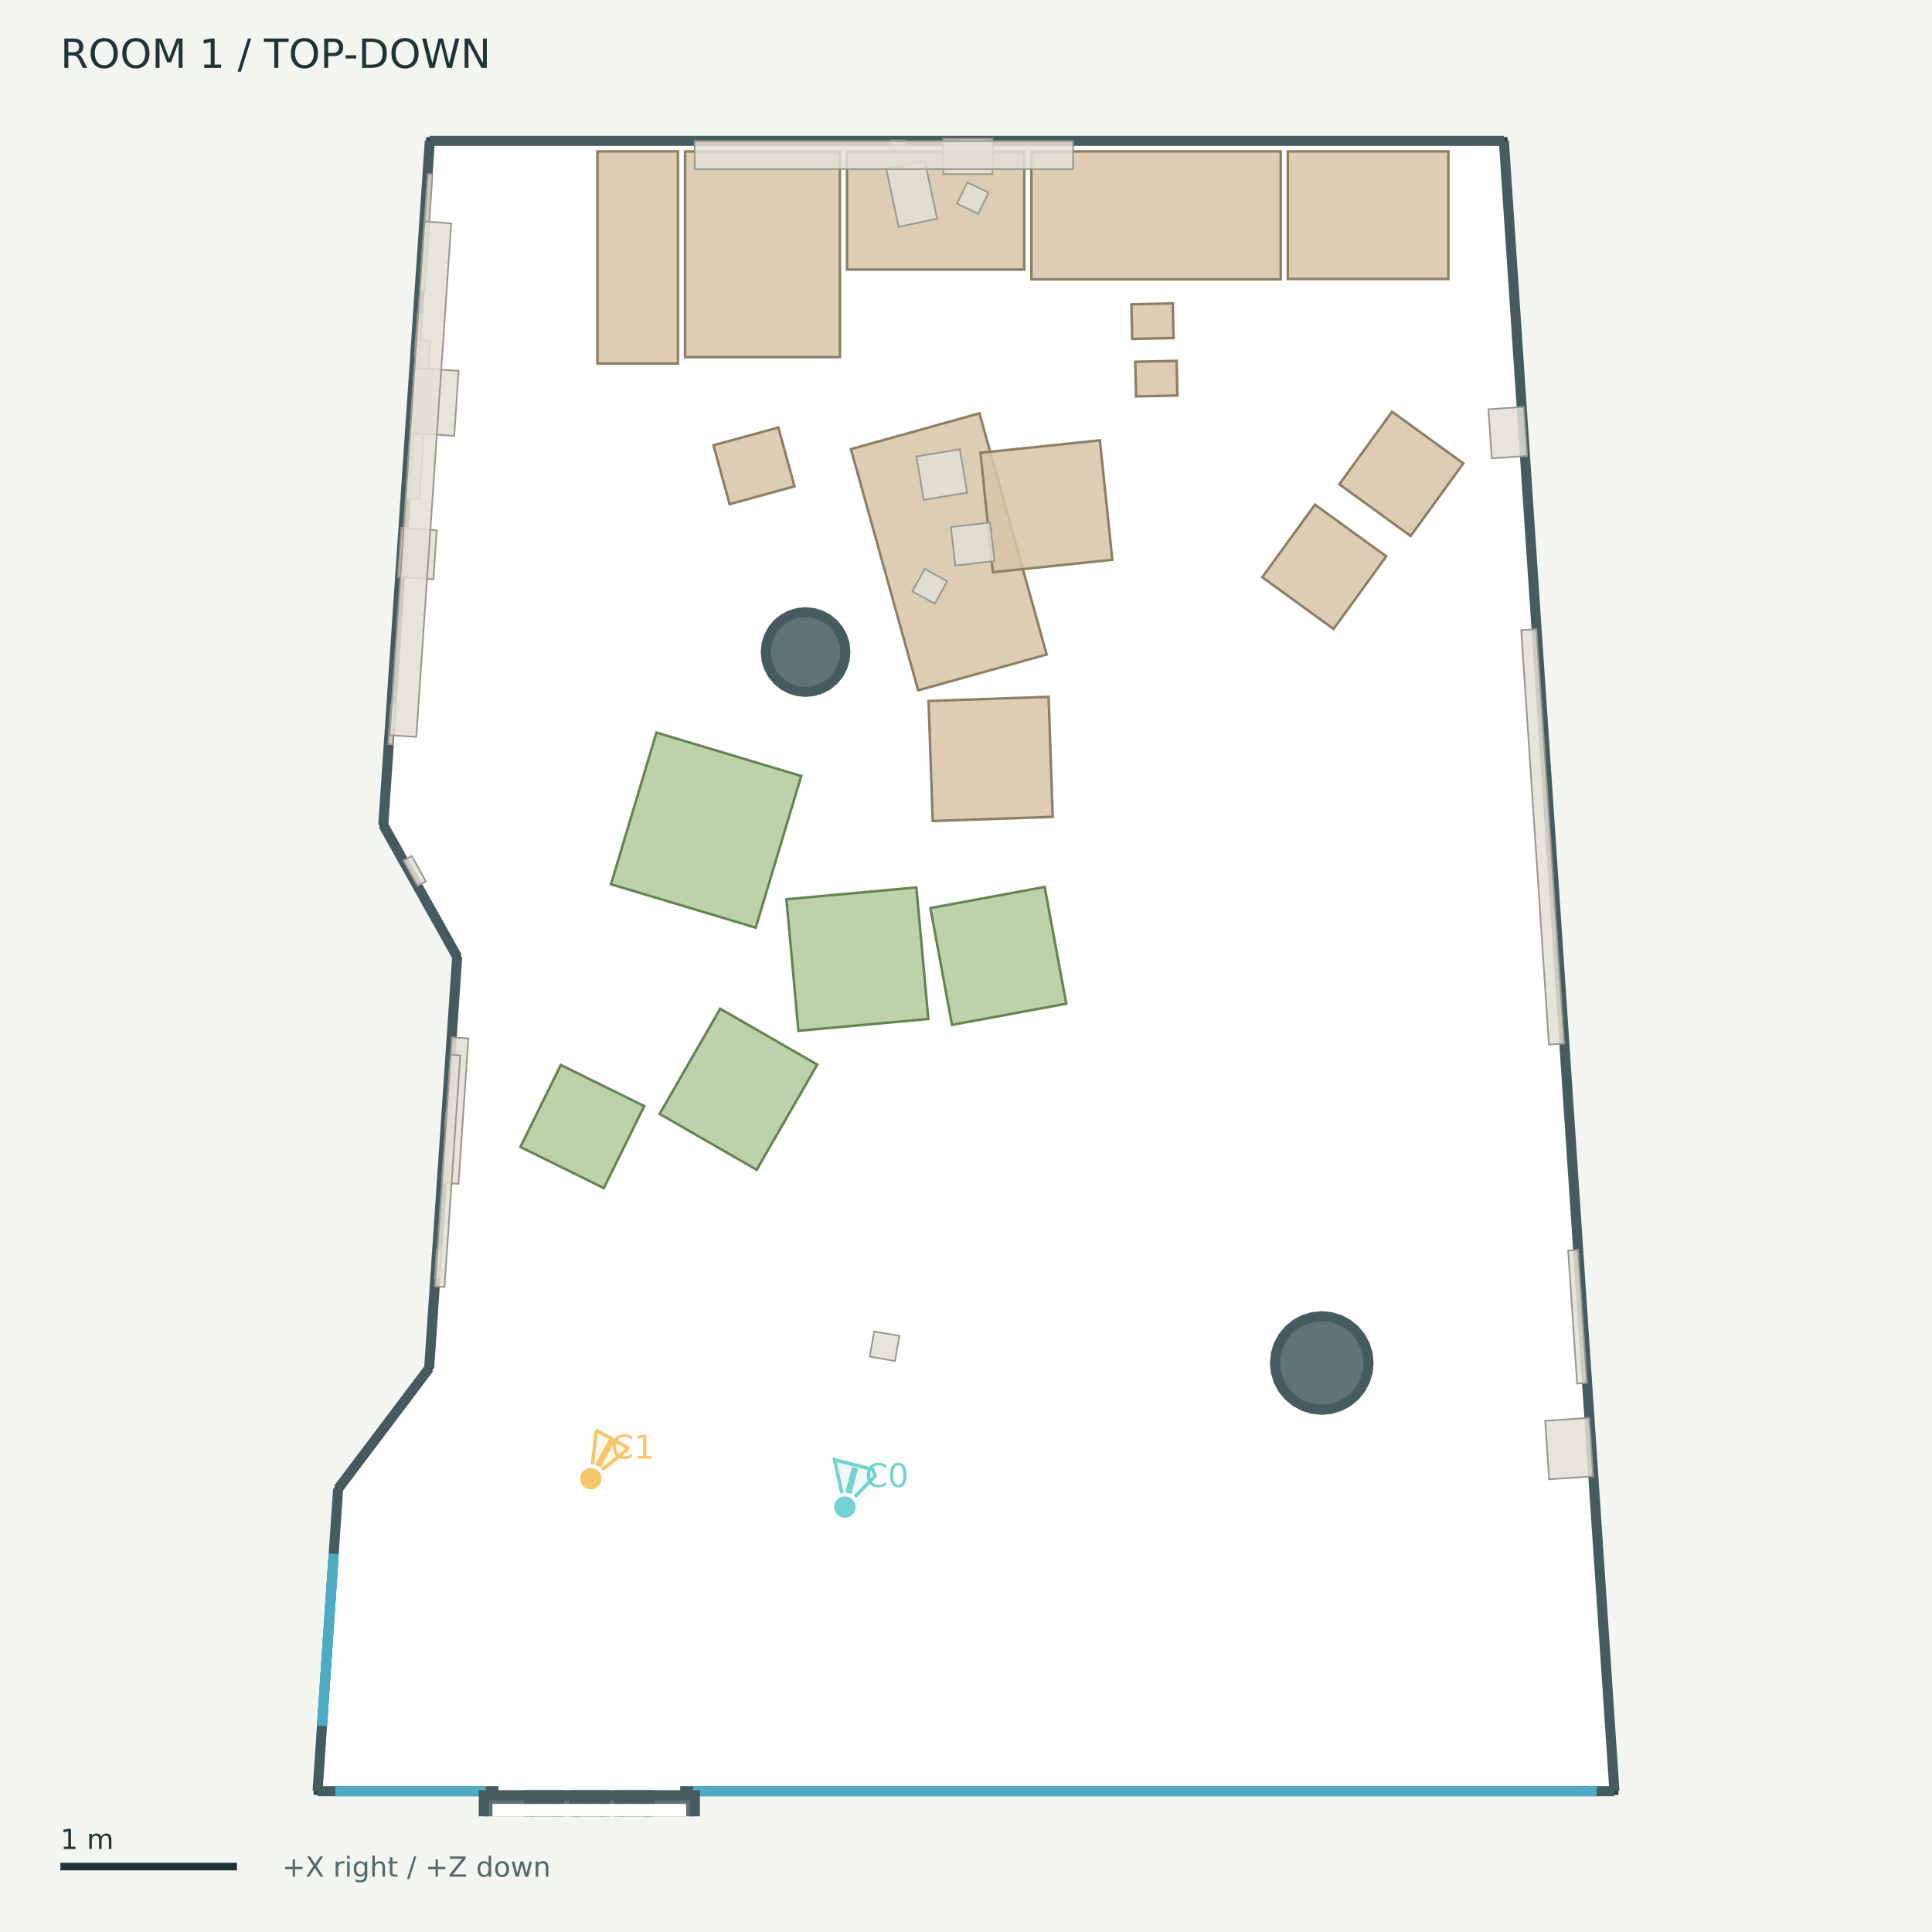
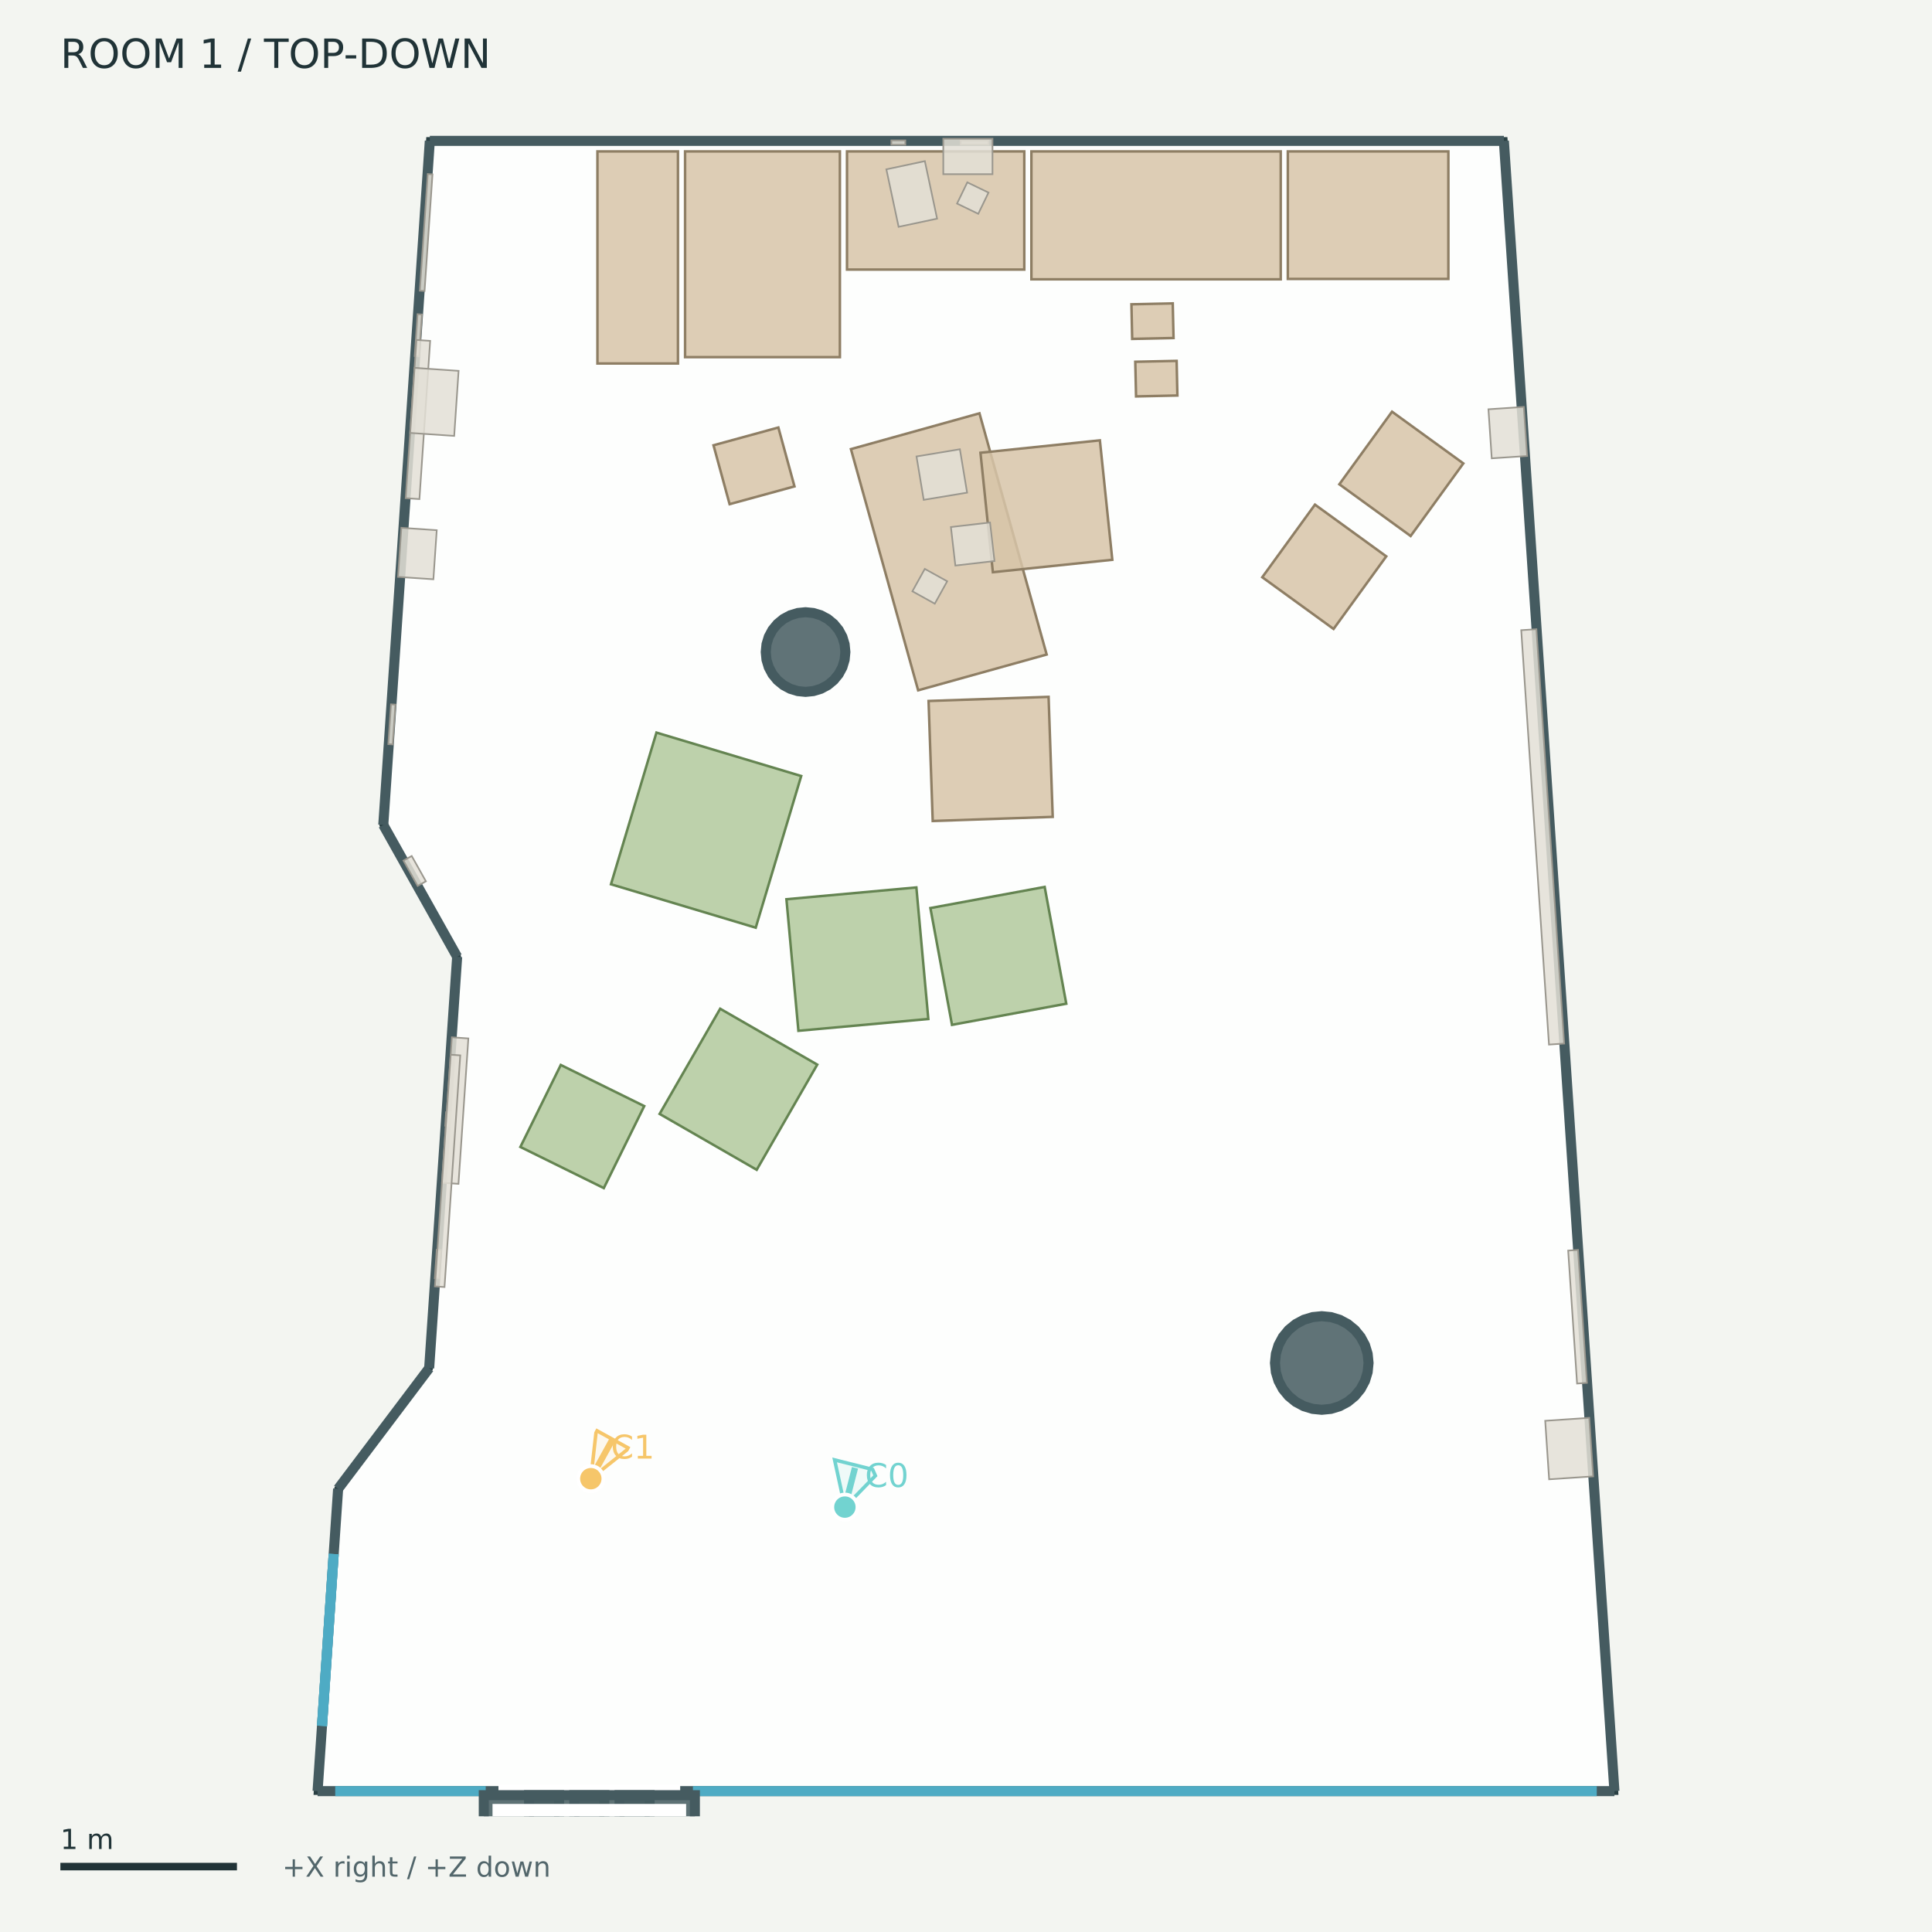
<svg xmlns="http://www.w3.org/2000/svg" width="768" height="768" viewBox="0 0 768 768">
  <rect width="100%" height="100%" fill="#f3f5f1" />
  <g font-family="DejaVu Sans">
    <defs>
      <clipPath id="map">
        <rect x="12" y="42" width="744" height="680" />
      </clipPath>
    </defs>
    <text x="24.00" y="27.00" font-size="16" fill="#203337">ROOM 1  /  TOP-DOWN</text>
    <g clip-path="url(#map)">
      <polygon points="170.86,56.00 597.81,56.00 641.76,712.00 126.24,712.00 134.41,591.82 170.60,543.86 181.73,380.35 152.36,327.94" fill="#ffffff" fill-opacity="0.85" stroke="#293f43" stroke-width="3" />
      <polygon points="336.05,259.20 335.75,262.29 334.85,265.26 333.38,267.99 331.41,270.39 329.02,272.36 326.28,273.82 323.31,274.72 320.22,275.03 317.14,274.72 314.17,273.82 311.43,272.36 309.03,270.39 307.06,267.99 305.60,265.26 304.70,262.29 304.40,259.20 304.70,256.11 305.60,253.14 307.06,250.41 309.03,248.01 311.43,246.04 314.17,244.58 317.14,243.68 320.22,243.37 323.31,243.68 326.28,244.58 329.02,246.04 331.41,248.01 333.38,250.41 334.85,253.14 335.75,256.11" fill="#455b60" fill-opacity="0.85" stroke="#455b60" stroke-width="4" />
      <polygon points="544.02,541.81 543.66,545.44 542.60,548.93 540.88,552.14 538.57,554.96 535.75,557.27 532.54,558.99 529.05,560.05 525.42,560.41 521.79,560.05 518.30,558.99 515.09,557.27 512.27,554.96 509.95,552.14 508.24,548.93 507.18,545.44 506.82,541.81 507.18,538.18 508.24,534.69 509.95,531.48 512.27,528.66 515.09,526.35 518.30,524.63 521.79,523.57 525.42,523.21 529.05,523.57 532.54,524.63 535.75,526.35 538.57,528.66 540.88,531.48 542.60,534.69 543.66,538.18" fill="#455b60" fill-opacity="0.85" stroke="#455b60" stroke-width="4" />
      <polyline points="170.86,56.00 597.81,56.00" fill="#455b60" fill-opacity="0.85" stroke="#455b60" stroke-width="4" />
      <polyline points="597.81,56.00 641.76,712.00" fill="#455b60" fill-opacity="0.85" stroke="#455b60" stroke-width="4" />
      <polyline points="641.76,712.00 126.24,712.00" fill="#455b60" fill-opacity="0.85" stroke="#455b60" stroke-width="4" />
      <polyline points="126.24,712.00 134.41,591.82" fill="#455b60" fill-opacity="0.85" stroke="#455b60" stroke-width="4" />
      <polyline points="134.41,591.82 170.60,543.86" fill="#455b60" fill-opacity="0.85" stroke="#455b60" stroke-width="4" />
      <polyline points="170.60,543.86 181.73,380.35" fill="#455b60" fill-opacity="0.85" stroke="#455b60" stroke-width="4" />
      <polyline points="181.73,380.35 152.36,327.94" fill="#455b60" fill-opacity="0.85" stroke="#455b60" stroke-width="4" />
      <polyline points="152.36,327.94 170.86,56.00" fill="#455b60" fill-opacity="0.85" stroke="#455b60" stroke-width="4" />
      <polyline points="128.00,686.08 132.65,617.74" fill="none" fill-opacity="0.85" stroke="#4eabc4" stroke-width="4" />
      <polyline points="128.00,686.08 132.65,617.74" fill="none" fill-opacity="0.85" stroke="#4eabc4" stroke-width="4" />
      <polyline points="133.26,712.00 193.08,712.00" fill="none" fill-opacity="0.85" stroke="#4eabc4" stroke-width="4" />
      <polyline points="275.45,712.00 634.74,712.00" fill="none" fill-opacity="0.85" stroke="#4eabc4" stroke-width="4" />
      <polyline points="198.14,712.00 270.39,712.00" fill="none" fill-opacity="0.85" stroke="#ffffff" stroke-width="5" />
      <polygon points="192.31,713.61 222.24,713.61 222.24,728.68 192.31,728.68" fill="#455b60" fill-opacity="0.85" stroke="#455b60" stroke-width="4" />
      <polygon points="210.30,713.61 240.23,713.61 240.23,728.68 210.30,728.68" fill="#455b60" fill-opacity="0.85" stroke="#455b60" stroke-width="4" />
      <polygon points="228.30,713.61 258.22,713.61 258.22,728.68 228.30,728.68" fill="#455b60" fill-opacity="0.85" stroke="#455b60" stroke-width="4" />
      <polygon points="246.29,713.61 276.22,713.61 276.22,728.68 246.29,728.68" fill="#455b60" fill-opacity="0.85" stroke="#455b60" stroke-width="4" />
      <polygon points="198.28,719.58 270.25,719.58 270.25,722.71 198.28,722.71" fill="none" fill-opacity="0.85" stroke="#ffffff" stroke-width="5" />
      <polygon points="336.70,60.19 407.17,60.19 407.17,107.16 336.70,107.16" fill="#d7c4a8" fill-opacity="0.85" stroke="#8e7e64" stroke-width="1" />
      <polygon points="410.00,60.19 509.11,60.19 509.11,111.03 410.00,111.03" fill="#d7c4a8" fill-opacity="0.85" stroke="#8e7e64" stroke-width="1" />
      <polygon points="511.93,60.19 575.75,60.19 575.75,110.88 511.93,110.88" fill="#d7c4a8" fill-opacity="0.85" stroke="#8e7e64" stroke-width="1" />
      <polygon points="272.33,60.19 333.87,60.19 333.87,141.97 272.33,141.97" fill="#d7c4a8" fill-opacity="0.85" stroke="#8e7e64" stroke-width="1" />
      <polygon points="237.49,60.19 269.50,60.19 269.50,144.49 237.49,144.49" fill="#d7c4a8" fill-opacity="0.85" stroke="#8e7e64" stroke-width="1" />
      <polygon points="364.98,274.41 338.26,178.53 389.35,164.30 416.06,260.18" fill="#d7c4a8" fill-opacity="0.85" stroke="#8e7e64" stroke-width="1" />
      <polygon points="394.68,227.46 389.75,179.98 437.22,175.04 442.16,222.52" fill="#d7c4a8" fill-opacity="0.85" stroke="#8e7e64" stroke-width="1" />
      <polygon points="369.12,278.65 416.83,277.01 418.47,324.72 370.77,326.36" fill="#d7c4a8" fill-opacity="0.85" stroke="#8e7e64" stroke-width="1" />
      <polygon points="532.41,192.51 553.35,163.65 581.69,184.21 560.75,213.07" fill="#d7c4a8" fill-opacity="0.85" stroke="#8e7e64" stroke-width="1" />
      <polygon points="206.86,455.93 222.92,423.34 256.09,439.69 240.02,472.28" fill="#b1c99c" fill-opacity="0.85" stroke="#648451" stroke-width="1" />
      <polygon points="450.06,134.72 449.76,120.96 466.19,120.60 466.50,134.36" fill="#d7c4a8" fill-opacity="0.85" stroke="#8e7e64" stroke-width="1" />
      <polygon points="309.41,169.94 315.82,193.35 290.03,200.41 283.63,177.00" fill="#d7c4a8" fill-opacity="0.85" stroke="#8e7e64" stroke-width="1" />
      <polygon points="262.21,442.80 286.28,400.99 324.87,423.20 300.80,465.01" fill="#b1c99c" fill-opacity="0.85" stroke="#648451" stroke-width="1" />
      <polygon points="242.87,351.51 260.95,291.22 318.49,308.48 300.41,368.77" fill="#b1c99c" fill-opacity="0.85" stroke="#648451" stroke-width="1" />
      <polygon points="317.38,409.76 312.62,357.46 364.27,352.77 369.02,405.06" fill="#b1c99c" fill-opacity="0.85" stroke="#648451" stroke-width="1" />
      <polygon points="423.86,398.99 378.43,407.39 369.85,360.97 415.27,352.57" fill="#b1c99c" fill-opacity="0.85" stroke="#648451" stroke-width="1" />
      <polygon points="501.77,229.46 522.72,200.60 551.06,221.16 530.11,250.02" fill="#d7c4a8" fill-opacity="0.85" stroke="#8e7e64" stroke-width="1" />
      <polygon points="451.60,157.58 451.29,143.81 467.73,143.45 468.03,157.22" fill="#d7c4a8" fill-opacity="0.85" stroke="#8e7e64" stroke-width="1" />
      <polygon points="154.36,295.80 155.43,279.99 157.18,280.10 156.10,295.92" fill="#e3dfd6" fill-opacity="0.85" stroke="#9a978e" stroke-width="0.65" />
      <polygon points="176.96,447.50 177.33,442.10 179.07,442.22 178.71,447.62" fill="#e3dfd6" fill-opacity="0.85" stroke="#9a978e" stroke-width="0.65" />
      <polygon points="172.84,508.11 173.61,496.80 175.35,496.92 174.58,508.23" fill="#e3dfd6" fill-opacity="0.85" stroke="#9a978e" stroke-width="0.65" />
      <polygon points="367.62,226.14 376.53,231.07 371.59,239.98 362.69,235.05" fill="#e3dfd6" fill-opacity="0.85" stroke="#9a978e" stroke-width="0.65" />
      <polygon points="364.32,181.45 381.57,178.58 384.44,195.83 367.19,198.70" fill="#e3dfd6" fill-opacity="0.85" stroke="#9a978e" stroke-width="0.65" />
      <polygon points="395.32,223.02 379.77,224.82 378.00,209.50 393.55,207.70" fill="#e3dfd6" fill-opacity="0.85" stroke="#9a978e" stroke-width="0.65" />
      <polygon points="367.64,64.05 372.51,86.92 357.21,90.17 352.34,67.31" fill="#e3dfd6" fill-opacity="0.85" stroke="#9a978e" stroke-width="0.65" />
      <polygon points="384.52,72.49 392.95,76.56 388.87,85.00 380.44,80.92" fill="#e3dfd6" fill-opacity="0.85" stroke="#9a978e" stroke-width="0.65" />
      <polygon points="381.87,55.81 393.01,55.81 393.01,57.55 381.87,57.55" fill="#e3dfd6" fill-opacity="0.85" stroke="#9a978e" stroke-width="0.65" />
      <polygon points="164.85,141.54 165.99,124.89 167.73,125.01 166.59,141.66" fill="#e3dfd6" fill-opacity="0.85" stroke="#9a978e" stroke-width="0.65" />
      <polygon points="354.33,55.81 359.88,55.81 359.88,57.55 354.33,57.55" fill="#e3dfd6" fill-opacity="0.85" stroke="#9a978e" stroke-width="0.65" />
      <polygon points="610.74,250.10 621.78,414.83 615.74,415.24 604.71,250.51" fill="#e3dfd6" fill-opacity="0.85" stroke="#9a978e" stroke-width="0.65" />
      <polygon points="161.27,198.03 165.55,135.13 171.00,135.50 166.73,198.40" fill="#e3dfd6" fill-opacity="0.85" stroke="#9a978e" stroke-width="0.65" />
      <polygon points="627.28,496.87 630.82,549.71 626.91,549.98 623.37,497.13" fill="#e3dfd6" fill-opacity="0.85" stroke="#9a978e" stroke-width="0.65" />
      <polygon points="175.69,470.15 179.62,412.34 186.18,412.79 182.25,470.60" fill="#e3dfd6" fill-opacity="0.85" stroke="#9a978e" stroke-width="0.65" />
      <polygon points="166.88,115.54 170.04,69.17 171.92,69.30 168.77,115.67" fill="#e3dfd6" fill-opacity="0.85" stroke="#9a978e" stroke-width="0.65" />
      <polygon points="172.88,511.36 179.15,419.26 182.96,419.52 176.70,511.62" fill="#e3dfd6" fill-opacity="0.85" stroke="#9a978e" stroke-width="0.65" />
      <polygon points="631.75,563.61 633.31,586.88 615.80,588.05 614.24,564.79" fill="#e3dfd6" fill-opacity="0.85" stroke="#9a978e" stroke-width="0.65" />
      <polygon points="163.04,172.09 164.80,146.23 182.30,147.42 180.55,173.28" fill="#e3dfd6" fill-opacity="0.85" stroke="#9a978e" stroke-width="0.65" />
      <polygon points="166.02,352.17 160.38,342.10 163.66,340.27 169.30,350.33" fill="#e3dfd6" fill-opacity="0.85" stroke="#9a978e" stroke-width="0.65" />
      <polygon points="374.97,55.15 394.53,55.15 394.53,69.24 374.97,69.24" fill="#e3dfd6" fill-opacity="0.85" stroke="#9a978e" stroke-width="0.65" />
      <polygon points="605.74,161.75 607.05,181.26 592.99,182.20 591.68,162.69" fill="#e3dfd6" fill-opacity="0.85" stroke="#9a978e" stroke-width="0.65" />
      <polygon points="158.22,229.32 159.55,209.80 173.61,210.76 172.28,230.27" fill="#e3dfd6" fill-opacity="0.85" stroke="#9a978e" stroke-width="0.65" />
-       <polygon points="154.87,292.21 168.75,88.04 179.37,88.76 165.48,292.93" fill="#e3dfd6" fill-opacity="0.85" stroke="#9a978e" stroke-width="0.65" />
-       <polygon points="276.15,56.07 426.56,56.07 426.56,67.21 276.15,67.21" fill="#e3dfd6" fill-opacity="0.85" stroke="#9a978e" stroke-width="0.65" />
-       <polygon points="347.51,529.27 357.51,531.01 355.77,541.02 345.76,539.28" fill="#e3dfd6" fill-opacity="0.85" stroke="#9a978e" stroke-width="0.65" />
      <g data-lens="pinhole">
        <polyline points="335.85,599.10 335.74,599.03 335.64,598.97 335.53,598.90 335.43,598.84 335.33,598.78 335.23,598.72 335.13,598.65 335.03,598.59 334.93,598.53 334.84,598.47 334.75,598.41 334.66,598.35 334.57,598.29 334.48,598.23 334.40,598.17 334.31,598.11 334.23,598.06 334.15,598.00 334.07,597.94 334.00,597.89 333.92,597.83 333.85,597.77 333.78,597.72 333.71,597.66 333.64,597.61 333.57,597.56 333.51,597.50 333.45,597.45 333.39,597.40 333.33,597.35 333.27,597.30 333.22,597.25" fill="none" stroke="#72d3d0" opacity="0.65" stroke-width="1.5" />
        <polygon points="331.77,580.33 346.88,584.13 347.98,586.63 335.85,599.10" fill="#72d3d0" fill-opacity="0.10" stroke="#72d3d0" stroke-width="1.4" />
        <polyline points="335.85,599.10 339.87,583.48" fill="none" stroke="#72d3d0" stroke-width="2.5" />
        <circle cx="335.852" cy="599.095" r="5" fill="#72d3d0" stroke="white" stroke-width="1.5" />
        <text x="343.85" y="591.10" font-size="13" fill="#72d3d0">C0</text>
      </g>
      <g data-lens="pinhole">
        <polyline points="234.86,587.80 234.89,587.70 234.92,587.61 234.94,587.52 234.96,587.42 234.97,587.33 234.97,587.24 234.97,587.15 234.97,587.05 234.95,586.96 234.93,586.87 234.91,586.77 234.88,586.68 234.85,586.59 234.81,586.50 234.76,586.40 234.71,586.31 234.65,586.22 234.59,586.13 234.52,586.03 234.44,585.94 234.36,585.85 234.28,585.76 234.18,585.66 234.09,585.57 233.98,585.48 233.88,585.39 233.76,585.30 233.64,585.21 233.52,585.12 233.39,585.03 233.25,584.94 233.11,584.85" fill="none" stroke="#f6c66a" opacity="0.65" stroke-width="1.5" />
        <polygon points="234.86,587.80 236.91,569.59 237.34,568.76 249.63,575.54 249.19,576.37" fill="#f6c66a" fill-opacity="0.10" stroke="#f6c66a" stroke-width="1.4" />
        <polyline points="234.86,587.80 243.27,572.57" fill="none" stroke="#f6c66a" stroke-width="2.5" />
        <circle cx="234.861" cy="587.796" r="5" fill="#f6c66a" stroke="white" stroke-width="1.5" />
        <text x="242.86" y="579.80" font-size="13" fill="#f6c66a">C1</text>
      </g>
    </g>
    <path d="M24 742 h70.195" stroke="#203337" stroke-width="3" />
    <text x="24.00" y="735.00" font-size="11" fill="#203337">1 m</text>
    <text x="112.19" y="746.00" font-size="11" fill="#52666b">+X right / +Z down</text>
  </g>
</svg>
